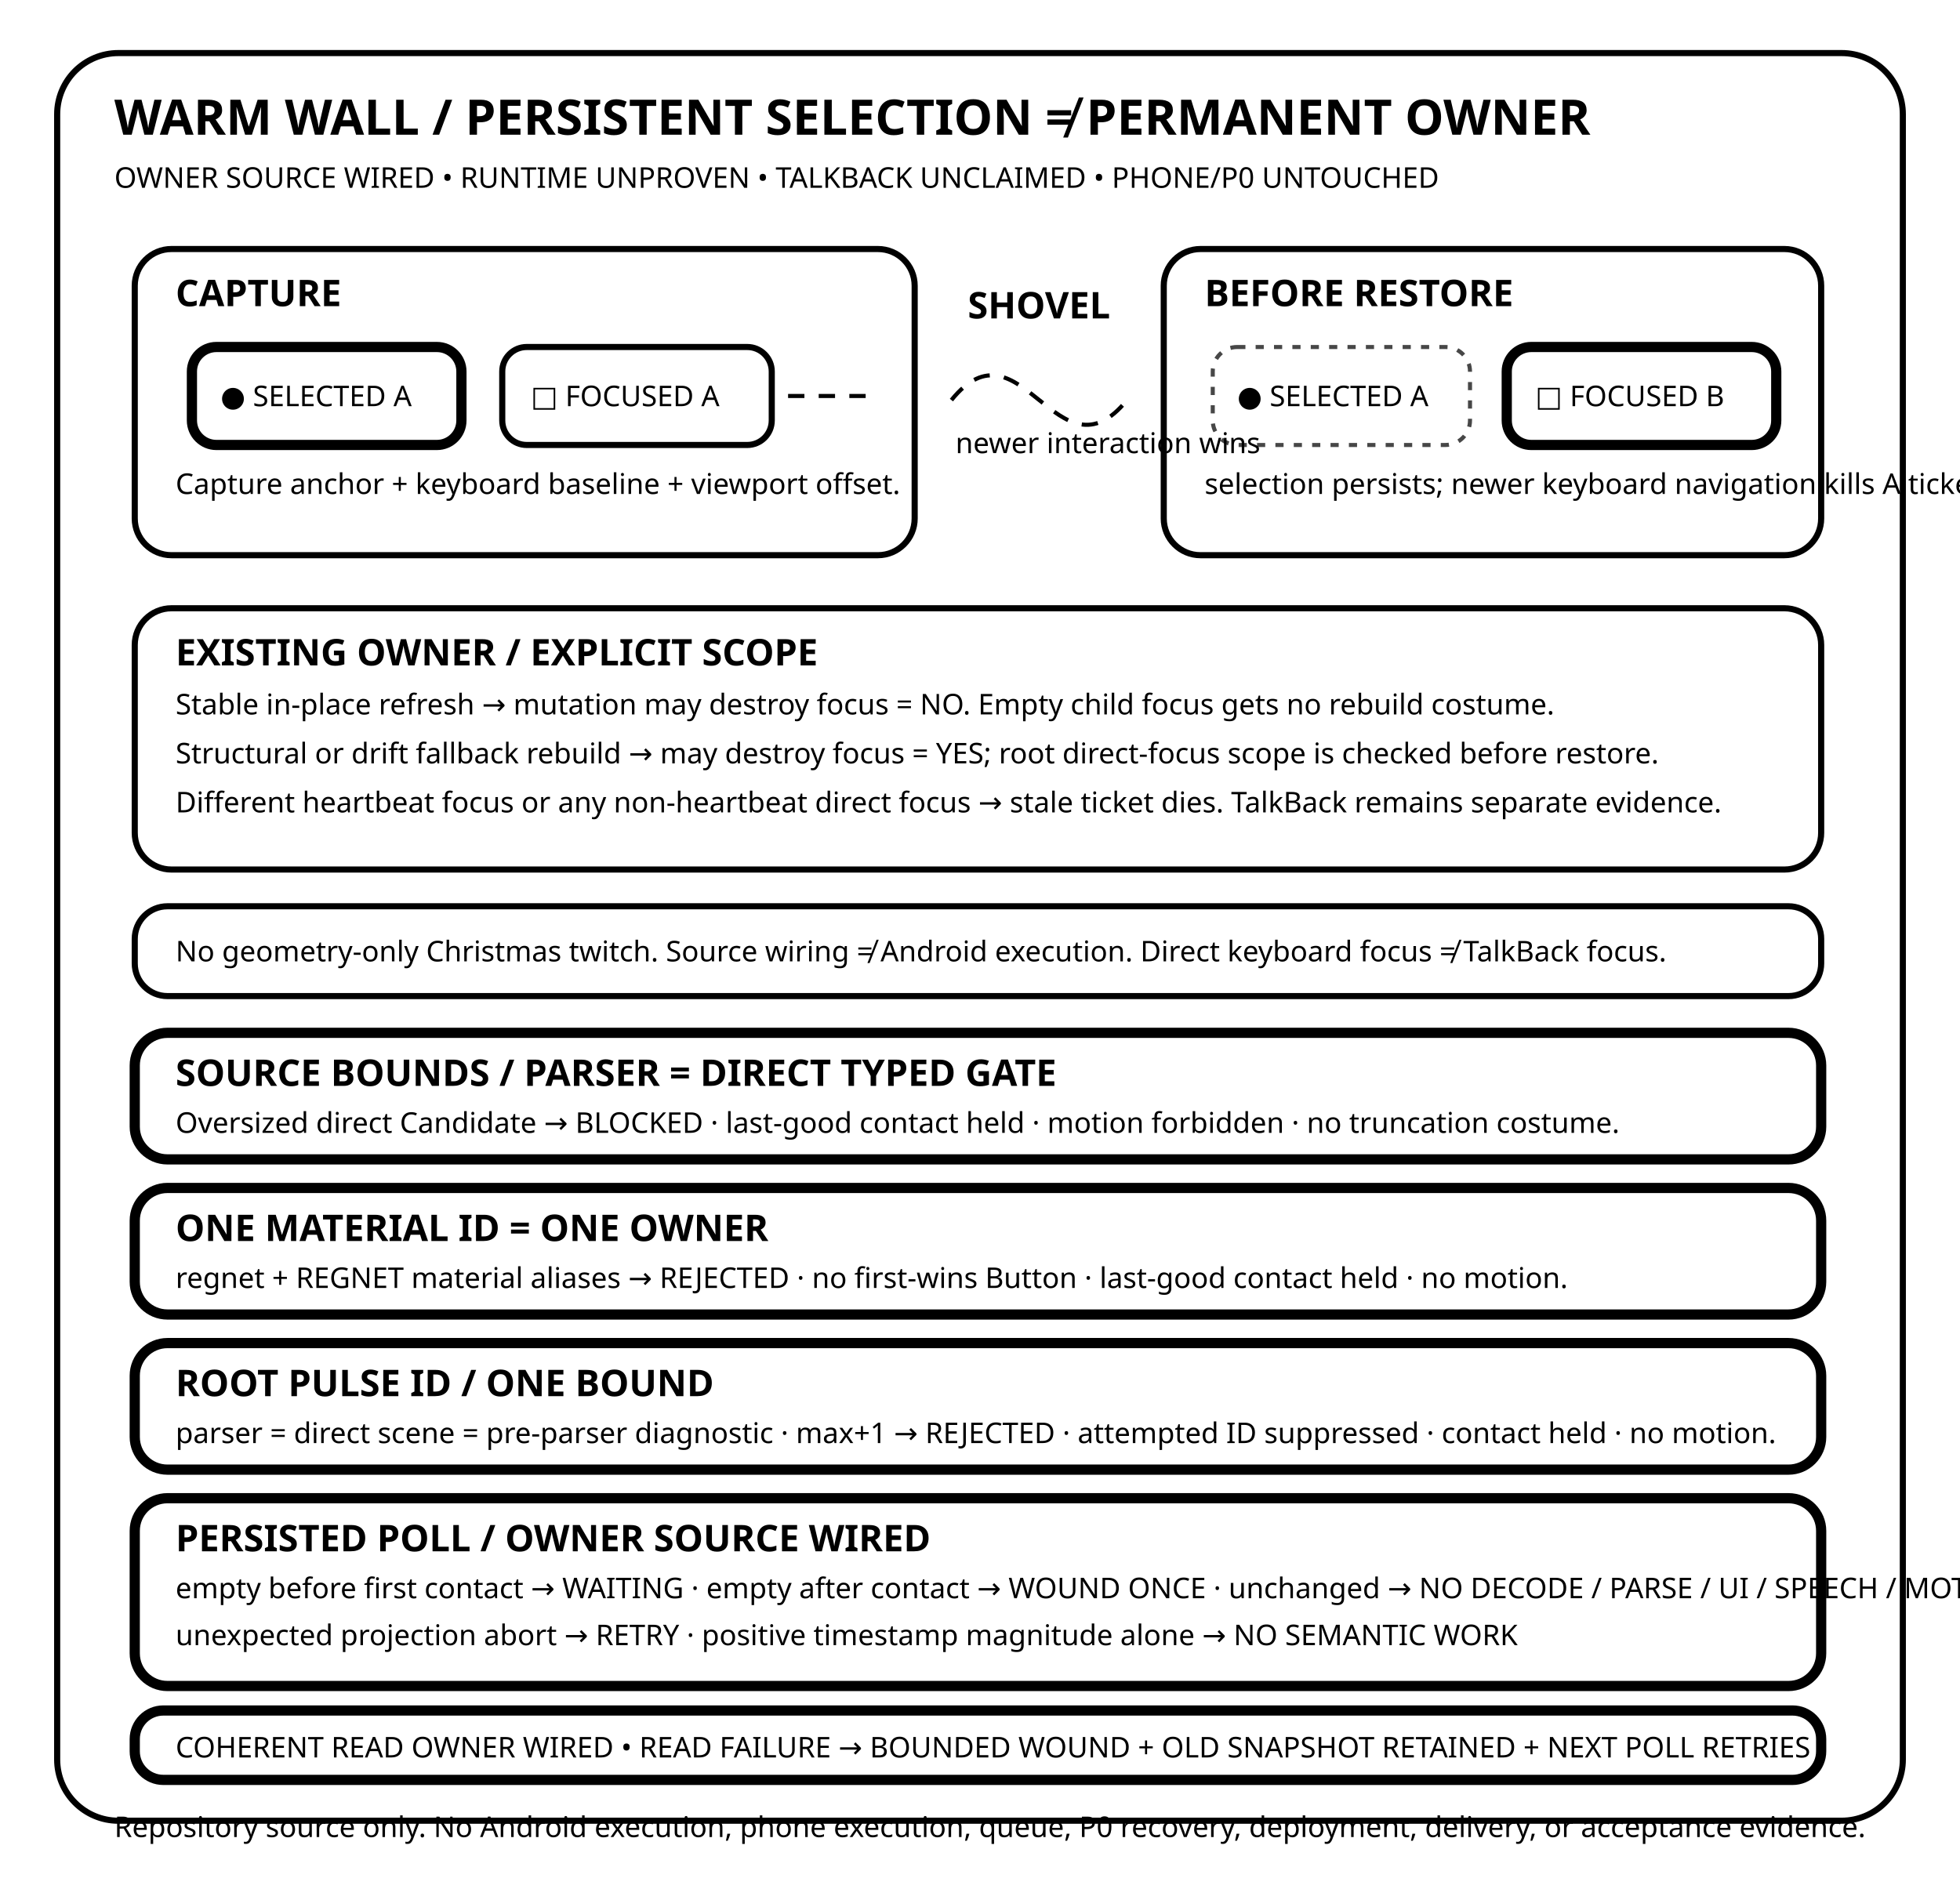
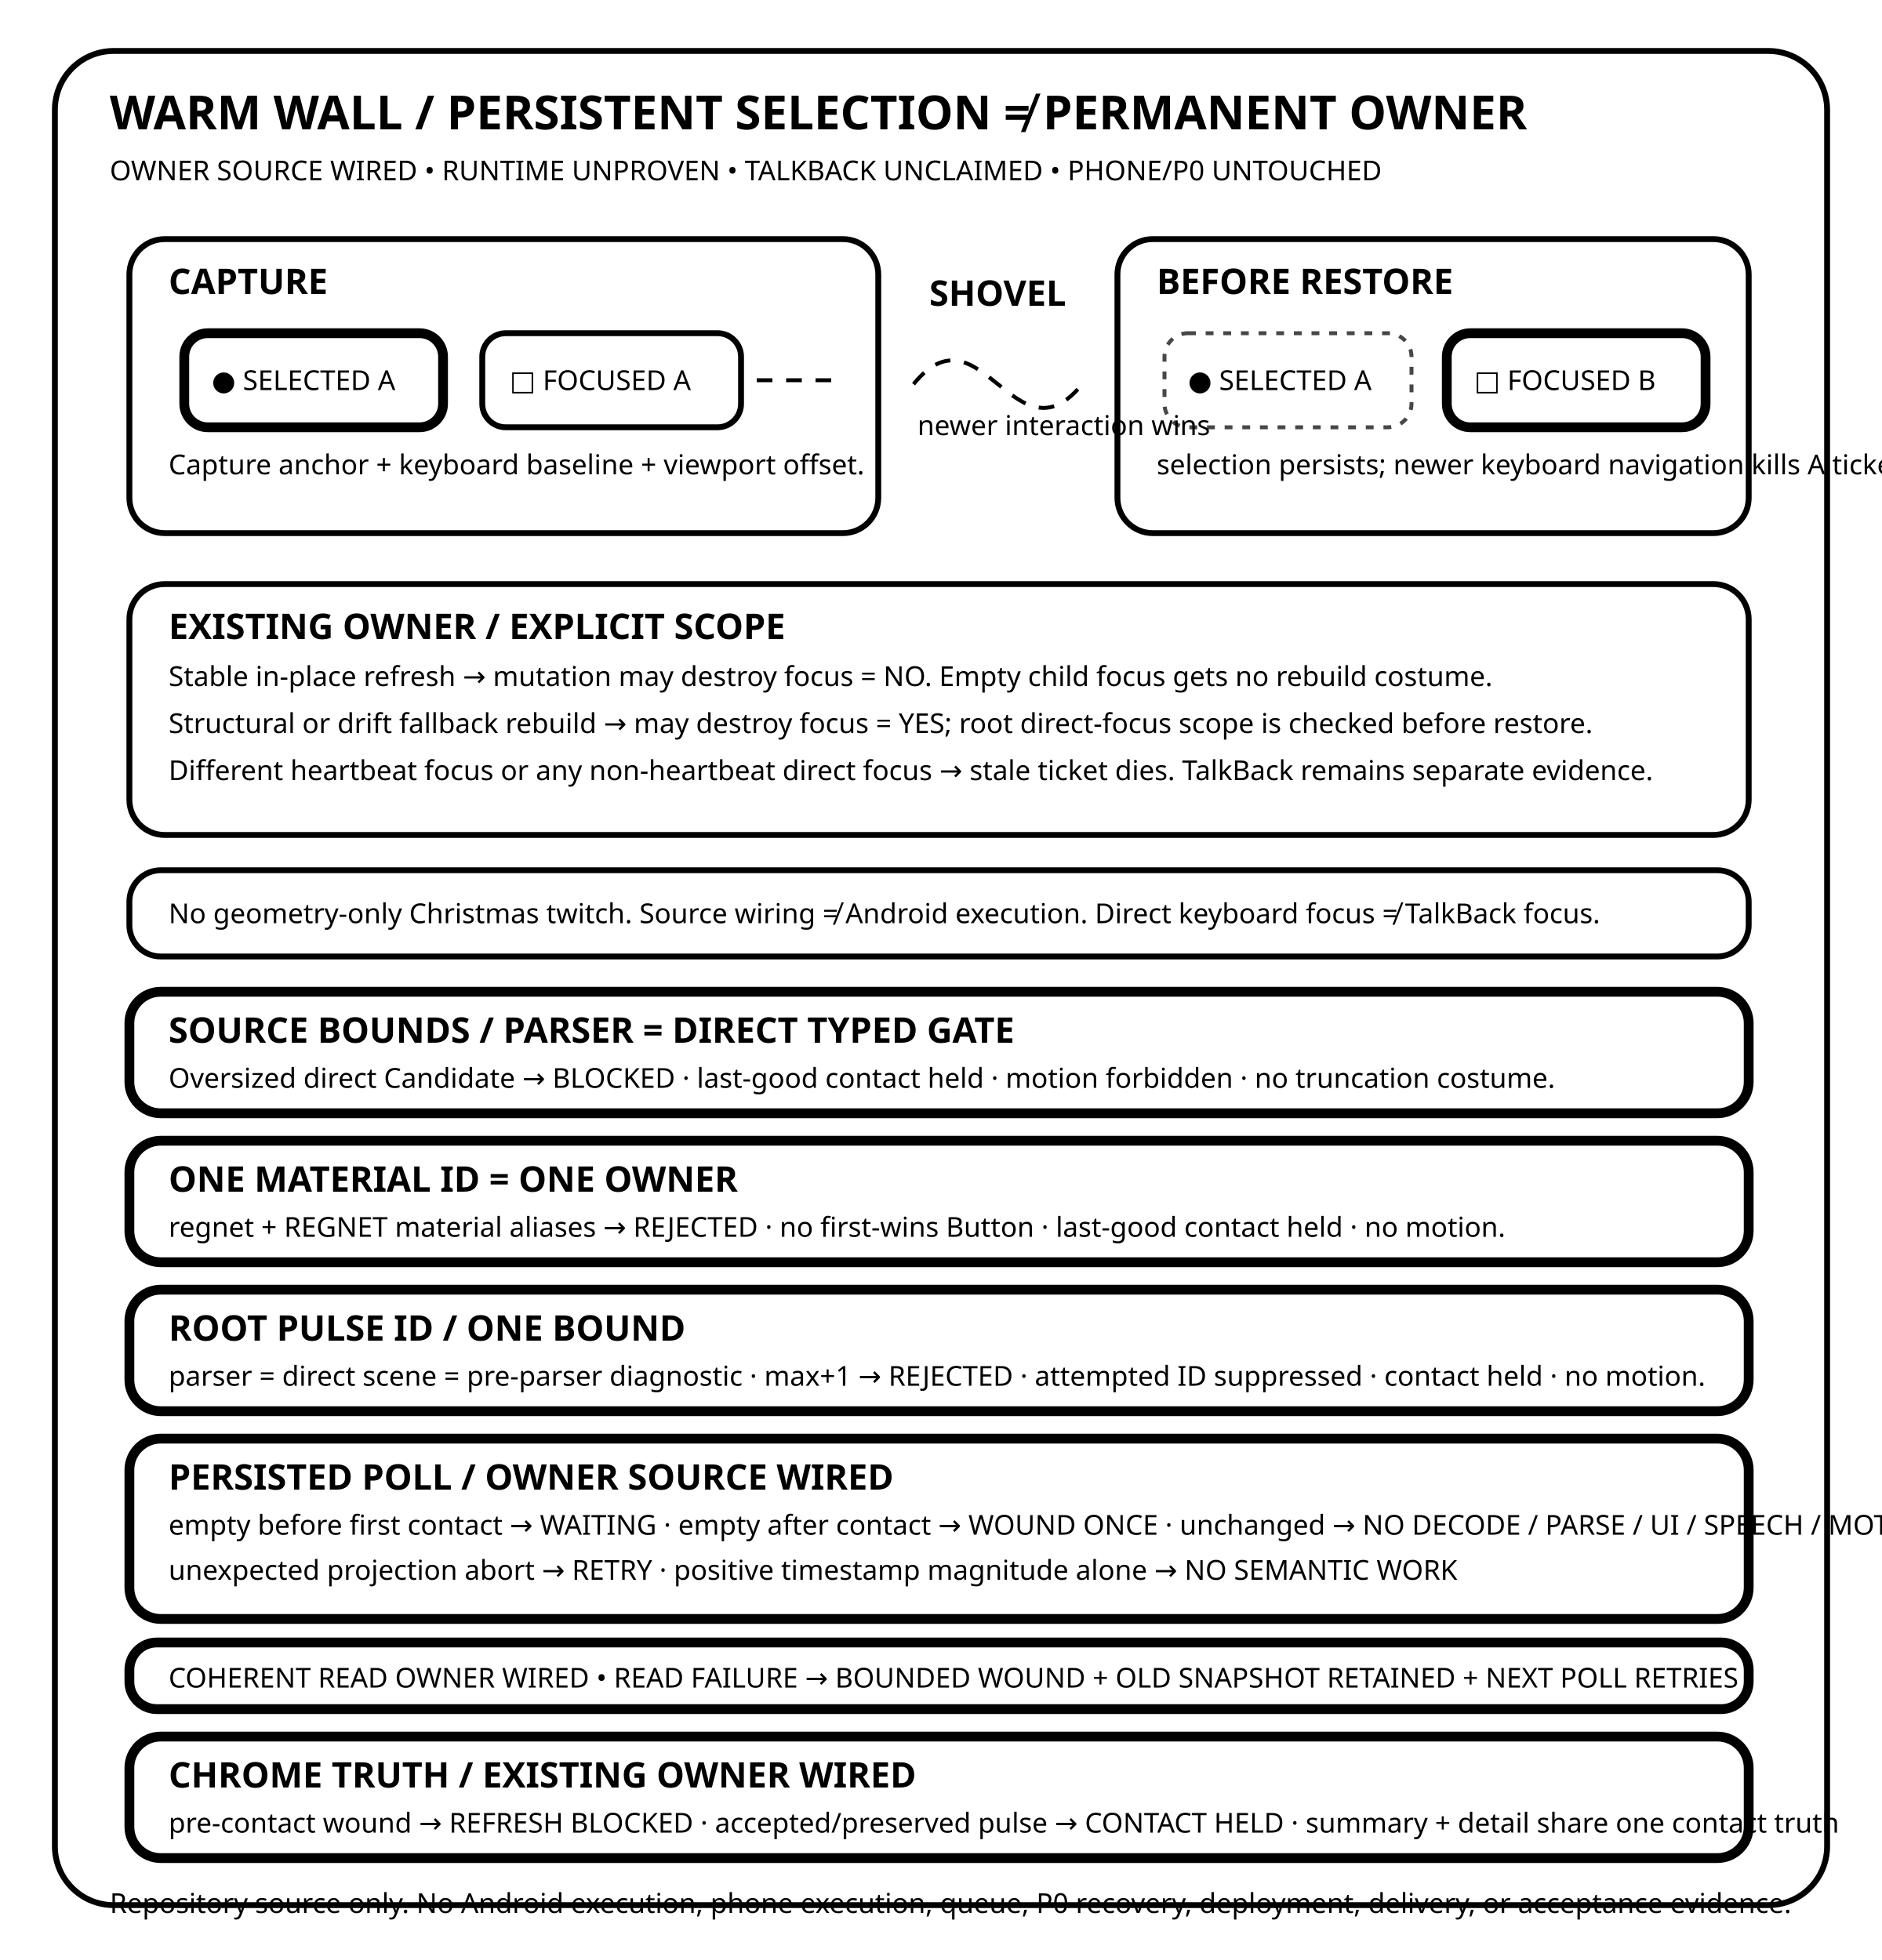
- <svg xmlns="http://www.w3.org/2000/svg" width="960" height="920" viewBox="0 0 960 920" role="img" aria-labelledby="title desc">
+ <svg xmlns="http://www.w3.org/2000/svg" width="960" height="1000" viewBox="0 0 960 1000" role="img" aria-labelledby="title desc">
  <defs>
    <style>
      text { font-family: system-ui, sans-serif; fill: currentColor; }
      .wall { fill: none; stroke: currentColor; stroke-width: 3; }
      .wire { fill: none; stroke: currentColor; stroke-width: 2; stroke-dasharray: 8 7; }
      .node { fill: none; stroke: currentColor; stroke-width: 3; }
      .scar { fill: none; stroke: currentColor; stroke-width: 5; }
      .ghost { fill: none; stroke: currentColor; stroke-width: 2; stroke-dasharray: 4 5; opacity: .72; }
      .tiny { font-size: 14px; }
      .label { font-size: 18px; font-weight: 700; }
      .big { font-size: 24px; font-weight: 800; }
    </style>
  </defs>
-   <rect class="wall" x="28" y="26" width="904" height="866" rx="30" />
+   <rect class="wall" x="28" y="26" width="904" height="946" rx="30" />
  <text class="big" x="56" y="66">WARM WALL / PERSISTENT SELECTION ≠ PERMANENT OWNER</text>
  <text class="tiny" x="56" y="92">OWNER SOURCE WIRED • RUNTIME UNPROVEN • TALKBACK UNCLAIMED • PHONE/P0 UNTOUCHED</text>
  <rect class="wall" x="66" y="122" width="382" height="150" rx="18" />
  <text class="label" x="86" y="150">CAPTURE</text>
  <rect class="scar" x="94" y="170" width="132" height="48" rx="12" />
  <text class="tiny" x="108" y="199">● SELECTED A</text>
  <rect class="node" x="246" y="170" width="132" height="48" rx="12" />
  <text class="tiny" x="260" y="199">□ FOCUSED A</text>
  <path class="wire" d="M386 194 H424" />
  <text class="tiny" x="86" y="242">Capture anchor + keyboard baseline + viewport offset.</text>
  <path class="wire" d="M466 196 C500 154 518 238 552 196" />
  <text class="label" x="474" y="156">SHOVEL</text>
  <text class="tiny" x="468" y="222">newer interaction wins</text>
  <rect class="wall" x="570" y="122" width="322" height="150" rx="18" />
  <text class="label" x="590" y="150">BEFORE RESTORE</text>
  <rect class="ghost" x="594" y="170" width="126" height="48" rx="12" />
  <text class="tiny" x="606" y="199">● SELECTED A</text>
  <rect class="scar" x="738" y="170" width="132" height="48" rx="12" />
  <text class="tiny" x="752" y="199">□ FOCUSED B</text>
  <text class="tiny" x="590" y="242">selection persists; newer keyboard navigation kills A ticket</text>
  <rect class="wall" x="66" y="298" width="826" height="128" rx="18" />
  <text class="label" x="86" y="326">EXISTING OWNER / EXPLICIT SCOPE</text>
  <text class="tiny" x="86" y="350">Stable in-place refresh → mutation may destroy focus = NO. Empty child focus gets no rebuild costume.</text>
  <text class="tiny" x="86" y="374">Structural or drift fallback rebuild → may destroy focus = YES; root direct-focus scope is checked before restore.</text>
  <text class="tiny" x="86" y="398">Different heartbeat focus or any non-heartbeat direct focus → stale ticket dies. TalkBack remains separate evidence.</text>
  <rect class="wall" x="66" y="444" width="826" height="44" rx="16" />
  <text class="tiny" x="86" y="471">No geometry-only Christmas twitch. Source wiring ≠ Android execution. Direct keyboard focus ≠ TalkBack focus.</text>
  <rect class="scar" x="66" y="506" width="826" height="62" rx="16" />
  <text class="label" x="86" y="532">SOURCE BOUNDS / PARSER = DIRECT TYPED GATE</text>
  <text class="tiny" x="86" y="555">Oversized direct Candidate → BLOCKED · last-good contact held · motion forbidden · no truncation costume.</text>
  <rect class="scar" x="66" y="582" width="826" height="62" rx="16" />
  <text class="label" x="86" y="608">ONE MATERIAL ID = ONE OWNER</text>
  <text class="tiny" x="86" y="631">regnet + REGNET material aliases → REJECTED · no first-wins Button · last-good contact held · no motion.</text>
  <rect class="scar" x="66" y="658" width="826" height="62" rx="16" />
  <text class="label" x="86" y="684">ROOT PULSE ID / ONE BOUND</text>
  <text class="tiny" x="86" y="707">parser = direct scene = pre-parser diagnostic · max+1 → REJECTED · attempted ID suppressed · contact held · no motion.</text>
  <rect class="scar" x="66" y="734" width="826" height="92" rx="16" />
  <text class="label" x="86" y="760">PERSISTED POLL / OWNER SOURCE WIRED</text>
  <text class="tiny" x="86" y="783">empty before first contact → WAITING · empty after contact → WOUND ONCE · unchanged → NO DECODE / PARSE / UI / SPEECH / MOTION</text>
  <text class="tiny" x="86" y="806">unexpected projection abort → RETRY · positive timestamp magnitude alone → NO SEMANTIC WORK</text>
  <rect class="scar" x="66" y="838" width="826" height="34" rx="14" />
  <text class="tiny" x="86" y="861">COHERENT READ OWNER WIRED • READ FAILURE → BOUNDED WOUND + OLD SNAPSHOT RETAINED + NEXT POLL RETRIES</text>
-   <text class="tiny" x="56" y="900">Repository source only. No Android execution, phone execution, queue, P0 recovery, deployment, delivery, or acceptance evidence.</text>
+   <rect class="scar" x="66" y="886" width="826" height="62" rx="16" />
+   <text class="label" x="86" y="912">CHROME TRUTH / EXISTING OWNER WIRED</text>
+   <text class="tiny" x="86" y="935">pre-contact wound → REFRESH BLOCKED · accepted/preserved pulse → CONTACT HELD · summary + detail share one contact truth</text>
+   <text class="tiny" x="56" y="976">Repository source only. No Android execution, phone execution, queue, P0 recovery, deployment, delivery, or acceptance evidence.</text>
</svg>
